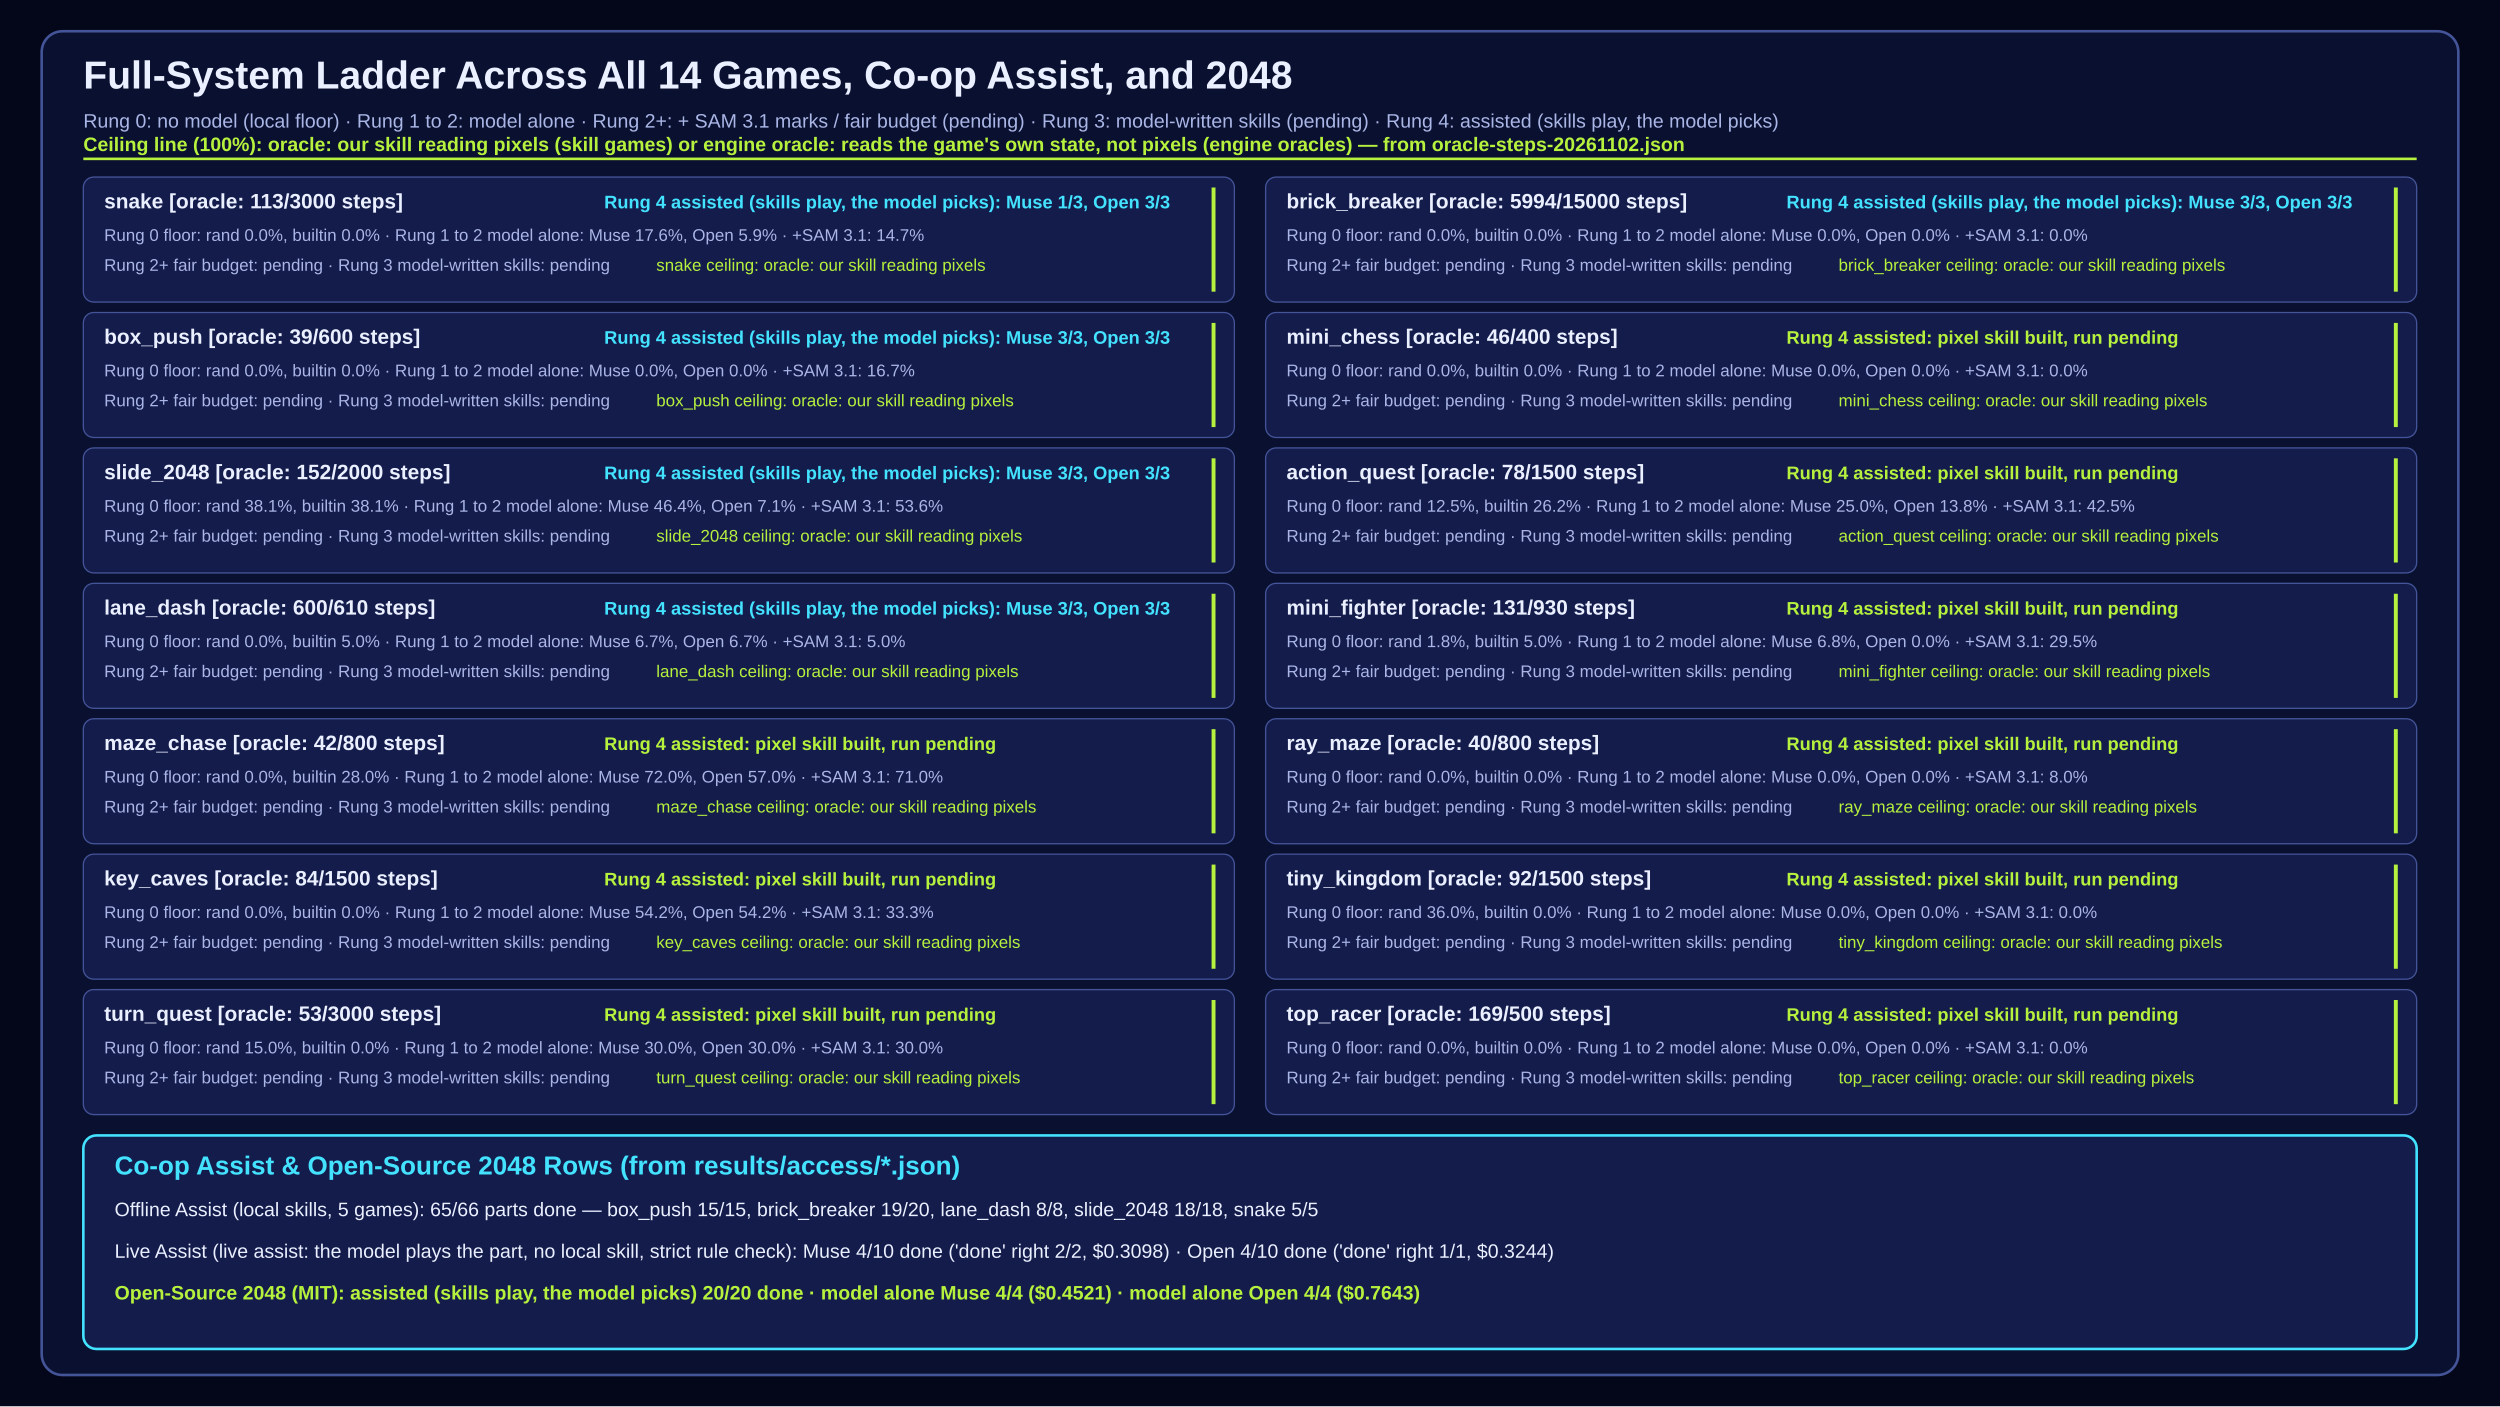
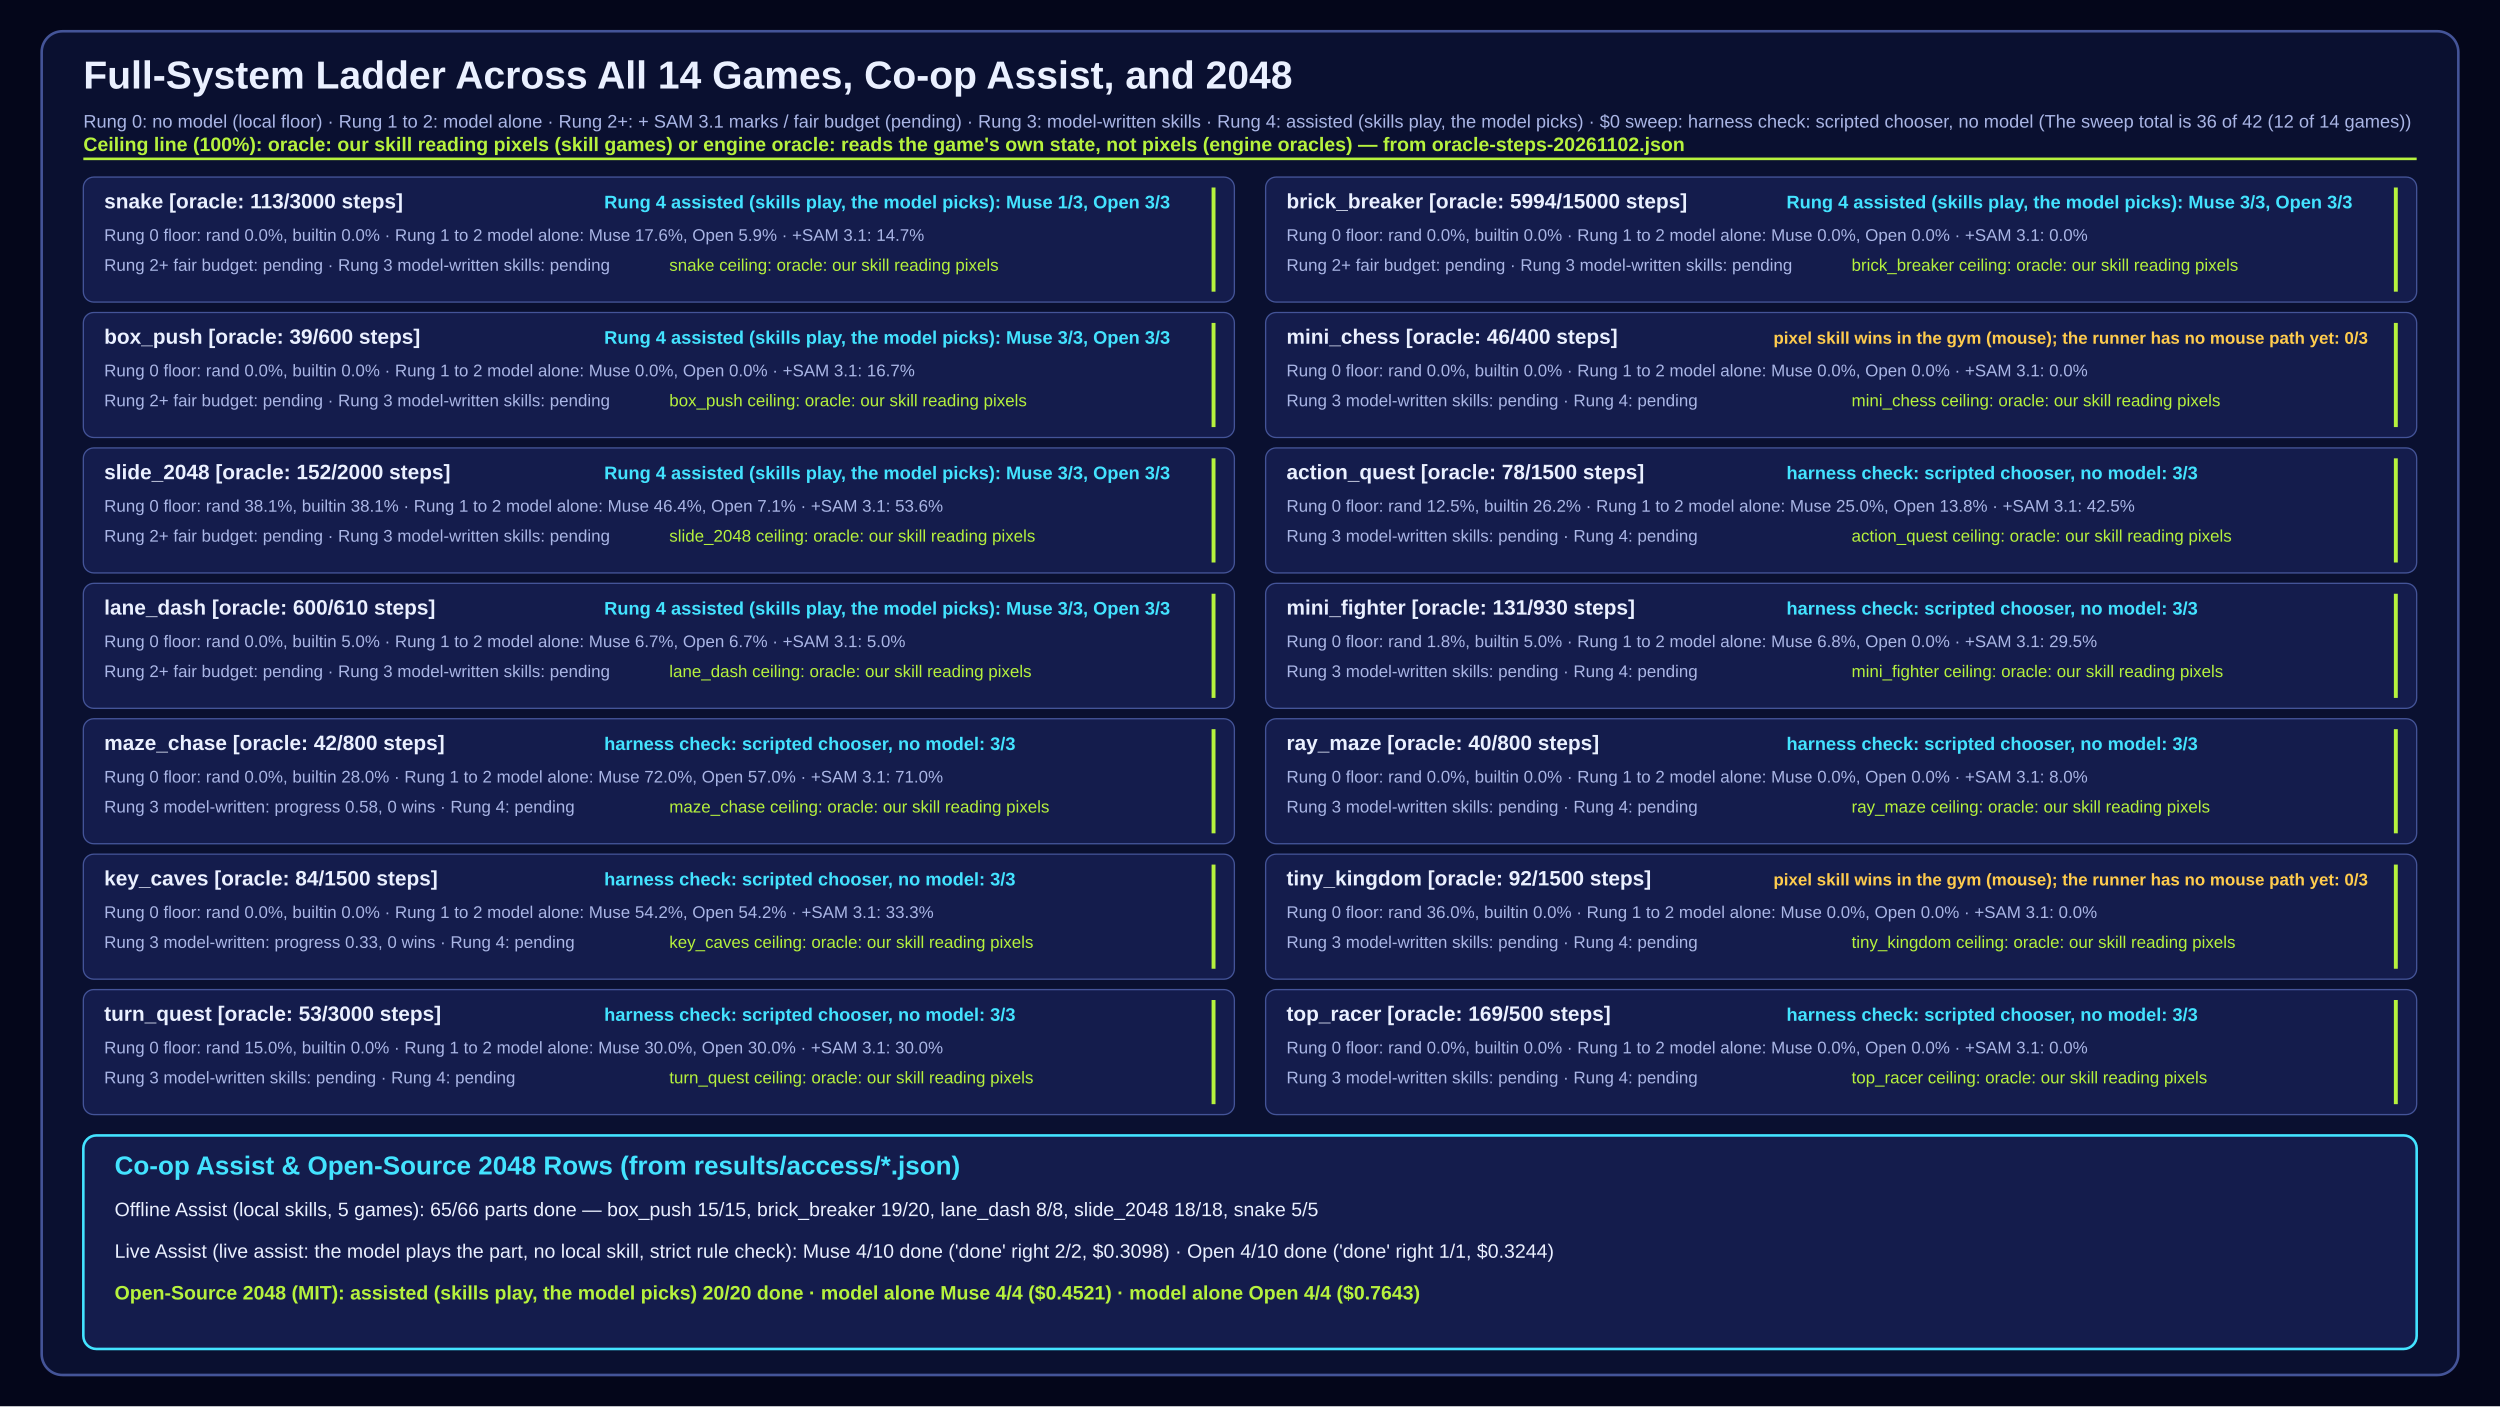
<svg xmlns="http://www.w3.org/2000/svg" viewBox="0 0 1920 1080" width="1920" height="1080">
  <rect x="0" y="0" width="1920" height="1080" fill="#04061a" />
  <rect x="32" y="24" width="1856" height="1032" fill="#0a1030" rx="16" ry="16" stroke="#445498" stroke-width="2" />
  <text x="64" y="68" fill="#eaf0ff" font-family="Segoe UI, Arial, sans-serif" font-size="30" font-weight="bold" text-anchor="start">Full-System Ladder Across All 14 Games, Co-op Assist, and 2048</text>
-   <text x="64" y="98" fill="#aab6e6" font-family="Segoe UI, Arial, sans-serif" font-size="15" font-weight="normal" text-anchor="start">Rung 0: no model (local floor) · Rung 1 to 2: model alone · Rung 2+: + SAM 3.1 marks / fair budget (pending) · Rung 3: model-written skills (pending) · Rung 4: assisted (skills play, the model picks)</text>
+   <text x="64" y="98" fill="#aab6e6" font-family="Segoe UI, Arial, sans-serif" font-size="14" font-weight="normal" text-anchor="start">Rung 0: no model (local floor) · Rung 1 to 2: model alone · Rung 2+: + SAM 3.1 marks / fair budget (pending) · Rung 3: model-written skills · Rung 4: assisted (skills play, the model picks) · $0 sweep: harness check: scripted chooser, no model (The sweep total is 36 of 42 (12 of 14 games))</text>
  <line x1="64" y1="122" x2="1856" y2="122" stroke="#b6f23d" stroke-width="2" />
  <text x="64" y="116" fill="#b6f23d" font-family="Segoe UI, Arial, sans-serif" font-size="15" font-weight="bold" text-anchor="start">Ceiling line (100%): oracle: our skill reading pixels (skill games) or engine oracle: reads the game's own state, not pixels (engine oracles) — from oracle-steps-20261102.json</text>
  <rect x="64" y="136" width="884" height="96" fill="#141c4c" rx="8" ry="8" stroke="#445498" stroke-width="1" />
  <text x="80" y="160" fill="#eaf0ff" font-family="Segoe UI, Arial, sans-serif" font-size="16" font-weight="bold" text-anchor="start">snake   [oracle: 113/3000 steps]</text>
  <text x="464" y="160" fill="#43e3ff" font-family="Segoe UI, Arial, sans-serif" font-size="14" font-weight="bold" text-anchor="start">Rung 4 assisted (skills play, the model picks): Muse 1/3, Open 3/3</text>
  <text x="80" y="185" fill="#aab6e6" font-family="Segoe UI, Arial, sans-serif" font-size="13" font-weight="normal" text-anchor="start">Rung 0 floor: rand 0.0%, builtin 0.0% · Rung 1 to 2 model alone: Muse 17.6%, Open 5.9% · +SAM 3.1: 14.7%</text>
  <text x="80" y="208" fill="#aab6e6" font-family="Segoe UI, Arial, sans-serif" font-size="13" font-weight="normal" text-anchor="start">Rung 2+ fair budget: pending · Rung 3 model-written skills: pending</text>
-   <text x="504" y="208" fill="#b6f23d" font-family="Segoe UI, Arial, sans-serif" font-size="13" font-weight="normal" text-anchor="start">snake ceiling: oracle: our skill reading pixels</text>
+   <text x="514" y="208" fill="#b6f23d" font-family="Segoe UI, Arial, sans-serif" font-size="13" font-weight="normal" text-anchor="start">snake ceiling: oracle: our skill reading pixels</text>
  <line x1="932" y1="144" x2="932" y2="224" stroke="#b6f23d" stroke-width="3" />
  <rect x="64" y="240" width="884" height="96" fill="#141c4c" rx="8" ry="8" stroke="#445498" stroke-width="1" />
  <text x="80" y="264" fill="#eaf0ff" font-family="Segoe UI, Arial, sans-serif" font-size="16" font-weight="bold" text-anchor="start">box_push   [oracle: 39/600 steps]</text>
  <text x="464" y="264" fill="#43e3ff" font-family="Segoe UI, Arial, sans-serif" font-size="14" font-weight="bold" text-anchor="start">Rung 4 assisted (skills play, the model picks): Muse 3/3, Open 3/3</text>
  <text x="80" y="289" fill="#aab6e6" font-family="Segoe UI, Arial, sans-serif" font-size="13" font-weight="normal" text-anchor="start">Rung 0 floor: rand 0.0%, builtin 0.0% · Rung 1 to 2 model alone: Muse 0.0%, Open 0.0% · +SAM 3.1: 16.7%</text>
  <text x="80" y="312" fill="#aab6e6" font-family="Segoe UI, Arial, sans-serif" font-size="13" font-weight="normal" text-anchor="start">Rung 2+ fair budget: pending · Rung 3 model-written skills: pending</text>
-   <text x="504" y="312" fill="#b6f23d" font-family="Segoe UI, Arial, sans-serif" font-size="13" font-weight="normal" text-anchor="start">box_push ceiling: oracle: our skill reading pixels</text>
+   <text x="514" y="312" fill="#b6f23d" font-family="Segoe UI, Arial, sans-serif" font-size="13" font-weight="normal" text-anchor="start">box_push ceiling: oracle: our skill reading pixels</text>
  <line x1="932" y1="248" x2="932" y2="328" stroke="#b6f23d" stroke-width="3" />
  <rect x="64" y="344" width="884" height="96" fill="#141c4c" rx="8" ry="8" stroke="#445498" stroke-width="1" />
  <text x="80" y="368" fill="#eaf0ff" font-family="Segoe UI, Arial, sans-serif" font-size="16" font-weight="bold" text-anchor="start">slide_2048   [oracle: 152/2000 steps]</text>
  <text x="464" y="368" fill="#43e3ff" font-family="Segoe UI, Arial, sans-serif" font-size="14" font-weight="bold" text-anchor="start">Rung 4 assisted (skills play, the model picks): Muse 3/3, Open 3/3</text>
  <text x="80" y="393" fill="#aab6e6" font-family="Segoe UI, Arial, sans-serif" font-size="13" font-weight="normal" text-anchor="start">Rung 0 floor: rand 38.1%, builtin 38.1% · Rung 1 to 2 model alone: Muse 46.4%, Open 7.1% · +SAM 3.1: 53.6%</text>
  <text x="80" y="416" fill="#aab6e6" font-family="Segoe UI, Arial, sans-serif" font-size="13" font-weight="normal" text-anchor="start">Rung 2+ fair budget: pending · Rung 3 model-written skills: pending</text>
-   <text x="504" y="416" fill="#b6f23d" font-family="Segoe UI, Arial, sans-serif" font-size="13" font-weight="normal" text-anchor="start">slide_2048 ceiling: oracle: our skill reading pixels</text>
+   <text x="514" y="416" fill="#b6f23d" font-family="Segoe UI, Arial, sans-serif" font-size="13" font-weight="normal" text-anchor="start">slide_2048 ceiling: oracle: our skill reading pixels</text>
  <line x1="932" y1="352" x2="932" y2="432" stroke="#b6f23d" stroke-width="3" />
  <rect x="64" y="448" width="884" height="96" fill="#141c4c" rx="8" ry="8" stroke="#445498" stroke-width="1" />
  <text x="80" y="472" fill="#eaf0ff" font-family="Segoe UI, Arial, sans-serif" font-size="16" font-weight="bold" text-anchor="start">lane_dash   [oracle: 600/610 steps]</text>
  <text x="464" y="472" fill="#43e3ff" font-family="Segoe UI, Arial, sans-serif" font-size="14" font-weight="bold" text-anchor="start">Rung 4 assisted (skills play, the model picks): Muse 3/3, Open 3/3</text>
  <text x="80" y="497" fill="#aab6e6" font-family="Segoe UI, Arial, sans-serif" font-size="13" font-weight="normal" text-anchor="start">Rung 0 floor: rand 0.0%, builtin 5.0% · Rung 1 to 2 model alone: Muse 6.7%, Open 6.7% · +SAM 3.1: 5.0%</text>
  <text x="80" y="520" fill="#aab6e6" font-family="Segoe UI, Arial, sans-serif" font-size="13" font-weight="normal" text-anchor="start">Rung 2+ fair budget: pending · Rung 3 model-written skills: pending</text>
-   <text x="504" y="520" fill="#b6f23d" font-family="Segoe UI, Arial, sans-serif" font-size="13" font-weight="normal" text-anchor="start">lane_dash ceiling: oracle: our skill reading pixels</text>
+   <text x="514" y="520" fill="#b6f23d" font-family="Segoe UI, Arial, sans-serif" font-size="13" font-weight="normal" text-anchor="start">lane_dash ceiling: oracle: our skill reading pixels</text>
  <line x1="932" y1="456" x2="932" y2="536" stroke="#b6f23d" stroke-width="3" />
  <rect x="64" y="552" width="884" height="96" fill="#141c4c" rx="8" ry="8" stroke="#445498" stroke-width="1" />
  <text x="80" y="576" fill="#eaf0ff" font-family="Segoe UI, Arial, sans-serif" font-size="16" font-weight="bold" text-anchor="start">maze_chase   [oracle: 42/800 steps]</text>
-   <text x="464" y="576" fill="#b6f23d" font-family="Segoe UI, Arial, sans-serif" font-size="14" font-weight="bold" text-anchor="start">Rung 4 assisted: pixel skill built, run pending</text>
+   <text x="464" y="576" fill="#43e3ff" font-family="Segoe UI, Arial, sans-serif" font-size="14" font-weight="bold" text-anchor="start">harness check: scripted chooser, no model: 3/3</text>
  <text x="80" y="601" fill="#aab6e6" font-family="Segoe UI, Arial, sans-serif" font-size="13" font-weight="normal" text-anchor="start">Rung 0 floor: rand 0.0%, builtin 28.0% · Rung 1 to 2 model alone: Muse 72.0%, Open 57.0% · +SAM 3.1: 71.0%</text>
-   <text x="80" y="624" fill="#aab6e6" font-family="Segoe UI, Arial, sans-serif" font-size="13" font-weight="normal" text-anchor="start">Rung 2+ fair budget: pending · Rung 3 model-written skills: pending</text>
-   <text x="504" y="624" fill="#b6f23d" font-family="Segoe UI, Arial, sans-serif" font-size="13" font-weight="normal" text-anchor="start">maze_chase ceiling: oracle: our skill reading pixels</text>
+   <text x="80" y="624" fill="#aab6e6" font-family="Segoe UI, Arial, sans-serif" font-size="13" font-weight="normal" text-anchor="start">Rung 3 model-written: progress 0.58, 0 wins · Rung 4: pending</text>
+   <text x="514" y="624" fill="#b6f23d" font-family="Segoe UI, Arial, sans-serif" font-size="13" font-weight="normal" text-anchor="start">maze_chase ceiling: oracle: our skill reading pixels</text>
  <line x1="932" y1="560" x2="932" y2="640" stroke="#b6f23d" stroke-width="3" />
  <rect x="64" y="656" width="884" height="96" fill="#141c4c" rx="8" ry="8" stroke="#445498" stroke-width="1" />
  <text x="80" y="680" fill="#eaf0ff" font-family="Segoe UI, Arial, sans-serif" font-size="16" font-weight="bold" text-anchor="start">key_caves   [oracle: 84/1500 steps]</text>
-   <text x="464" y="680" fill="#b6f23d" font-family="Segoe UI, Arial, sans-serif" font-size="14" font-weight="bold" text-anchor="start">Rung 4 assisted: pixel skill built, run pending</text>
+   <text x="464" y="680" fill="#43e3ff" font-family="Segoe UI, Arial, sans-serif" font-size="14" font-weight="bold" text-anchor="start">harness check: scripted chooser, no model: 3/3</text>
  <text x="80" y="705" fill="#aab6e6" font-family="Segoe UI, Arial, sans-serif" font-size="13" font-weight="normal" text-anchor="start">Rung 0 floor: rand 0.0%, builtin 0.0% · Rung 1 to 2 model alone: Muse 54.2%, Open 54.2% · +SAM 3.1: 33.3%</text>
-   <text x="80" y="728" fill="#aab6e6" font-family="Segoe UI, Arial, sans-serif" font-size="13" font-weight="normal" text-anchor="start">Rung 2+ fair budget: pending · Rung 3 model-written skills: pending</text>
-   <text x="504" y="728" fill="#b6f23d" font-family="Segoe UI, Arial, sans-serif" font-size="13" font-weight="normal" text-anchor="start">key_caves ceiling: oracle: our skill reading pixels</text>
+   <text x="80" y="728" fill="#aab6e6" font-family="Segoe UI, Arial, sans-serif" font-size="13" font-weight="normal" text-anchor="start">Rung 3 model-written: progress 0.33, 0 wins · Rung 4: pending</text>
+   <text x="514" y="728" fill="#b6f23d" font-family="Segoe UI, Arial, sans-serif" font-size="13" font-weight="normal" text-anchor="start">key_caves ceiling: oracle: our skill reading pixels</text>
  <line x1="932" y1="664" x2="932" y2="744" stroke="#b6f23d" stroke-width="3" />
  <rect x="64" y="760" width="884" height="96" fill="#141c4c" rx="8" ry="8" stroke="#445498" stroke-width="1" />
  <text x="80" y="784" fill="#eaf0ff" font-family="Segoe UI, Arial, sans-serif" font-size="16" font-weight="bold" text-anchor="start">turn_quest   [oracle: 53/3000 steps]</text>
-   <text x="464" y="784" fill="#b6f23d" font-family="Segoe UI, Arial, sans-serif" font-size="14" font-weight="bold" text-anchor="start">Rung 4 assisted: pixel skill built, run pending</text>
+   <text x="464" y="784" fill="#43e3ff" font-family="Segoe UI, Arial, sans-serif" font-size="14" font-weight="bold" text-anchor="start">harness check: scripted chooser, no model: 3/3</text>
  <text x="80" y="809" fill="#aab6e6" font-family="Segoe UI, Arial, sans-serif" font-size="13" font-weight="normal" text-anchor="start">Rung 0 floor: rand 15.0%, builtin 0.0% · Rung 1 to 2 model alone: Muse 30.0%, Open 30.0% · +SAM 3.1: 30.0%</text>
-   <text x="80" y="832" fill="#aab6e6" font-family="Segoe UI, Arial, sans-serif" font-size="13" font-weight="normal" text-anchor="start">Rung 2+ fair budget: pending · Rung 3 model-written skills: pending</text>
-   <text x="504" y="832" fill="#b6f23d" font-family="Segoe UI, Arial, sans-serif" font-size="13" font-weight="normal" text-anchor="start">turn_quest ceiling: oracle: our skill reading pixels</text>
+   <text x="80" y="832" fill="#aab6e6" font-family="Segoe UI, Arial, sans-serif" font-size="13" font-weight="normal" text-anchor="start">Rung 3 model-written skills: pending · Rung 4: pending</text>
+   <text x="514" y="832" fill="#b6f23d" font-family="Segoe UI, Arial, sans-serif" font-size="13" font-weight="normal" text-anchor="start">turn_quest ceiling: oracle: our skill reading pixels</text>
  <line x1="932" y1="768" x2="932" y2="848" stroke="#b6f23d" stroke-width="3" />
  <rect x="972" y="136" width="884" height="96" fill="#141c4c" rx="8" ry="8" stroke="#445498" stroke-width="1" />
  <text x="988" y="160" fill="#eaf0ff" font-family="Segoe UI, Arial, sans-serif" font-size="16" font-weight="bold" text-anchor="start">brick_breaker   [oracle: 5994/15000 steps]</text>
  <text x="1372" y="160" fill="#43e3ff" font-family="Segoe UI, Arial, sans-serif" font-size="14" font-weight="bold" text-anchor="start">Rung 4 assisted (skills play, the model picks): Muse 3/3, Open 3/3</text>
  <text x="988" y="185" fill="#aab6e6" font-family="Segoe UI, Arial, sans-serif" font-size="13" font-weight="normal" text-anchor="start">Rung 0 floor: rand 0.0%, builtin 0.0% · Rung 1 to 2 model alone: Muse 0.0%, Open 0.0% · +SAM 3.1: 0.0%</text>
  <text x="988" y="208" fill="#aab6e6" font-family="Segoe UI, Arial, sans-serif" font-size="13" font-weight="normal" text-anchor="start">Rung 2+ fair budget: pending · Rung 3 model-written skills: pending</text>
-   <text x="1412" y="208" fill="#b6f23d" font-family="Segoe UI, Arial, sans-serif" font-size="13" font-weight="normal" text-anchor="start">brick_breaker ceiling: oracle: our skill reading pixels</text>
+   <text x="1422" y="208" fill="#b6f23d" font-family="Segoe UI, Arial, sans-serif" font-size="13" font-weight="normal" text-anchor="start">brick_breaker ceiling: oracle: our skill reading pixels</text>
  <line x1="1840" y1="144" x2="1840" y2="224" stroke="#b6f23d" stroke-width="3" />
  <rect x="972" y="240" width="884" height="96" fill="#141c4c" rx="8" ry="8" stroke="#445498" stroke-width="1" />
  <text x="988" y="264" fill="#eaf0ff" font-family="Segoe UI, Arial, sans-serif" font-size="16" font-weight="bold" text-anchor="start">mini_chess   [oracle: 46/400 steps]</text>
-   <text x="1372" y="264" fill="#b6f23d" font-family="Segoe UI, Arial, sans-serif" font-size="14" font-weight="bold" text-anchor="start">Rung 4 assisted: pixel skill built, run pending</text>
+   <text x="1362" y="264" fill="#ffcc4d" font-family="Segoe UI, Arial, sans-serif" font-size="13" font-weight="bold" text-anchor="start">pixel skill wins in the gym (mouse); the runner has no mouse path yet: 0/3</text>
  <text x="988" y="289" fill="#aab6e6" font-family="Segoe UI, Arial, sans-serif" font-size="13" font-weight="normal" text-anchor="start">Rung 0 floor: rand 0.0%, builtin 0.0% · Rung 1 to 2 model alone: Muse 0.0%, Open 0.0% · +SAM 3.1: 0.0%</text>
-   <text x="988" y="312" fill="#aab6e6" font-family="Segoe UI, Arial, sans-serif" font-size="13" font-weight="normal" text-anchor="start">Rung 2+ fair budget: pending · Rung 3 model-written skills: pending</text>
-   <text x="1412" y="312" fill="#b6f23d" font-family="Segoe UI, Arial, sans-serif" font-size="13" font-weight="normal" text-anchor="start">mini_chess ceiling: oracle: our skill reading pixels</text>
+   <text x="988" y="312" fill="#aab6e6" font-family="Segoe UI, Arial, sans-serif" font-size="13" font-weight="normal" text-anchor="start">Rung 3 model-written skills: pending · Rung 4: pending</text>
+   <text x="1422" y="312" fill="#b6f23d" font-family="Segoe UI, Arial, sans-serif" font-size="13" font-weight="normal" text-anchor="start">mini_chess ceiling: oracle: our skill reading pixels</text>
  <line x1="1840" y1="248" x2="1840" y2="328" stroke="#b6f23d" stroke-width="3" />
  <rect x="972" y="344" width="884" height="96" fill="#141c4c" rx="8" ry="8" stroke="#445498" stroke-width="1" />
  <text x="988" y="368" fill="#eaf0ff" font-family="Segoe UI, Arial, sans-serif" font-size="16" font-weight="bold" text-anchor="start">action_quest   [oracle: 78/1500 steps]</text>
-   <text x="1372" y="368" fill="#b6f23d" font-family="Segoe UI, Arial, sans-serif" font-size="14" font-weight="bold" text-anchor="start">Rung 4 assisted: pixel skill built, run pending</text>
+   <text x="1372" y="368" fill="#43e3ff" font-family="Segoe UI, Arial, sans-serif" font-size="14" font-weight="bold" text-anchor="start">harness check: scripted chooser, no model: 3/3</text>
  <text x="988" y="393" fill="#aab6e6" font-family="Segoe UI, Arial, sans-serif" font-size="13" font-weight="normal" text-anchor="start">Rung 0 floor: rand 12.5%, builtin 26.2% · Rung 1 to 2 model alone: Muse 25.0%, Open 13.8% · +SAM 3.1: 42.5%</text>
-   <text x="988" y="416" fill="#aab6e6" font-family="Segoe UI, Arial, sans-serif" font-size="13" font-weight="normal" text-anchor="start">Rung 2+ fair budget: pending · Rung 3 model-written skills: pending</text>
-   <text x="1412" y="416" fill="#b6f23d" font-family="Segoe UI, Arial, sans-serif" font-size="13" font-weight="normal" text-anchor="start">action_quest ceiling: oracle: our skill reading pixels</text>
+   <text x="988" y="416" fill="#aab6e6" font-family="Segoe UI, Arial, sans-serif" font-size="13" font-weight="normal" text-anchor="start">Rung 3 model-written skills: pending · Rung 4: pending</text>
+   <text x="1422" y="416" fill="#b6f23d" font-family="Segoe UI, Arial, sans-serif" font-size="13" font-weight="normal" text-anchor="start">action_quest ceiling: oracle: our skill reading pixels</text>
  <line x1="1840" y1="352" x2="1840" y2="432" stroke="#b6f23d" stroke-width="3" />
  <rect x="972" y="448" width="884" height="96" fill="#141c4c" rx="8" ry="8" stroke="#445498" stroke-width="1" />
  <text x="988" y="472" fill="#eaf0ff" font-family="Segoe UI, Arial, sans-serif" font-size="16" font-weight="bold" text-anchor="start">mini_fighter   [oracle: 131/930 steps]</text>
-   <text x="1372" y="472" fill="#b6f23d" font-family="Segoe UI, Arial, sans-serif" font-size="14" font-weight="bold" text-anchor="start">Rung 4 assisted: pixel skill built, run pending</text>
+   <text x="1372" y="472" fill="#43e3ff" font-family="Segoe UI, Arial, sans-serif" font-size="14" font-weight="bold" text-anchor="start">harness check: scripted chooser, no model: 3/3</text>
  <text x="988" y="497" fill="#aab6e6" font-family="Segoe UI, Arial, sans-serif" font-size="13" font-weight="normal" text-anchor="start">Rung 0 floor: rand 1.8%, builtin 5.0% · Rung 1 to 2 model alone: Muse 6.8%, Open 0.0% · +SAM 3.1: 29.5%</text>
-   <text x="988" y="520" fill="#aab6e6" font-family="Segoe UI, Arial, sans-serif" font-size="13" font-weight="normal" text-anchor="start">Rung 2+ fair budget: pending · Rung 3 model-written skills: pending</text>
-   <text x="1412" y="520" fill="#b6f23d" font-family="Segoe UI, Arial, sans-serif" font-size="13" font-weight="normal" text-anchor="start">mini_fighter ceiling: oracle: our skill reading pixels</text>
+   <text x="988" y="520" fill="#aab6e6" font-family="Segoe UI, Arial, sans-serif" font-size="13" font-weight="normal" text-anchor="start">Rung 3 model-written skills: pending · Rung 4: pending</text>
+   <text x="1422" y="520" fill="#b6f23d" font-family="Segoe UI, Arial, sans-serif" font-size="13" font-weight="normal" text-anchor="start">mini_fighter ceiling: oracle: our skill reading pixels</text>
  <line x1="1840" y1="456" x2="1840" y2="536" stroke="#b6f23d" stroke-width="3" />
  <rect x="972" y="552" width="884" height="96" fill="#141c4c" rx="8" ry="8" stroke="#445498" stroke-width="1" />
  <text x="988" y="576" fill="#eaf0ff" font-family="Segoe UI, Arial, sans-serif" font-size="16" font-weight="bold" text-anchor="start">ray_maze   [oracle: 40/800 steps]</text>
-   <text x="1372" y="576" fill="#b6f23d" font-family="Segoe UI, Arial, sans-serif" font-size="14" font-weight="bold" text-anchor="start">Rung 4 assisted: pixel skill built, run pending</text>
+   <text x="1372" y="576" fill="#43e3ff" font-family="Segoe UI, Arial, sans-serif" font-size="14" font-weight="bold" text-anchor="start">harness check: scripted chooser, no model: 3/3</text>
  <text x="988" y="601" fill="#aab6e6" font-family="Segoe UI, Arial, sans-serif" font-size="13" font-weight="normal" text-anchor="start">Rung 0 floor: rand 0.0%, builtin 0.0% · Rung 1 to 2 model alone: Muse 0.0%, Open 0.0% · +SAM 3.1: 8.0%</text>
-   <text x="988" y="624" fill="#aab6e6" font-family="Segoe UI, Arial, sans-serif" font-size="13" font-weight="normal" text-anchor="start">Rung 2+ fair budget: pending · Rung 3 model-written skills: pending</text>
-   <text x="1412" y="624" fill="#b6f23d" font-family="Segoe UI, Arial, sans-serif" font-size="13" font-weight="normal" text-anchor="start">ray_maze ceiling: oracle: our skill reading pixels</text>
+   <text x="988" y="624" fill="#aab6e6" font-family="Segoe UI, Arial, sans-serif" font-size="13" font-weight="normal" text-anchor="start">Rung 3 model-written skills: pending · Rung 4: pending</text>
+   <text x="1422" y="624" fill="#b6f23d" font-family="Segoe UI, Arial, sans-serif" font-size="13" font-weight="normal" text-anchor="start">ray_maze ceiling: oracle: our skill reading pixels</text>
  <line x1="1840" y1="560" x2="1840" y2="640" stroke="#b6f23d" stroke-width="3" />
  <rect x="972" y="656" width="884" height="96" fill="#141c4c" rx="8" ry="8" stroke="#445498" stroke-width="1" />
  <text x="988" y="680" fill="#eaf0ff" font-family="Segoe UI, Arial, sans-serif" font-size="16" font-weight="bold" text-anchor="start">tiny_kingdom   [oracle: 92/1500 steps]</text>
-   <text x="1372" y="680" fill="#b6f23d" font-family="Segoe UI, Arial, sans-serif" font-size="14" font-weight="bold" text-anchor="start">Rung 4 assisted: pixel skill built, run pending</text>
+   <text x="1362" y="680" fill="#ffcc4d" font-family="Segoe UI, Arial, sans-serif" font-size="13" font-weight="bold" text-anchor="start">pixel skill wins in the gym (mouse); the runner has no mouse path yet: 0/3</text>
  <text x="988" y="705" fill="#aab6e6" font-family="Segoe UI, Arial, sans-serif" font-size="13" font-weight="normal" text-anchor="start">Rung 0 floor: rand 36.0%, builtin 0.0% · Rung 1 to 2 model alone: Muse 0.0%, Open 0.0% · +SAM 3.1: 0.0%</text>
-   <text x="988" y="728" fill="#aab6e6" font-family="Segoe UI, Arial, sans-serif" font-size="13" font-weight="normal" text-anchor="start">Rung 2+ fair budget: pending · Rung 3 model-written skills: pending</text>
-   <text x="1412" y="728" fill="#b6f23d" font-family="Segoe UI, Arial, sans-serif" font-size="13" font-weight="normal" text-anchor="start">tiny_kingdom ceiling: oracle: our skill reading pixels</text>
+   <text x="988" y="728" fill="#aab6e6" font-family="Segoe UI, Arial, sans-serif" font-size="13" font-weight="normal" text-anchor="start">Rung 3 model-written skills: pending · Rung 4: pending</text>
+   <text x="1422" y="728" fill="#b6f23d" font-family="Segoe UI, Arial, sans-serif" font-size="13" font-weight="normal" text-anchor="start">tiny_kingdom ceiling: oracle: our skill reading pixels</text>
  <line x1="1840" y1="664" x2="1840" y2="744" stroke="#b6f23d" stroke-width="3" />
  <rect x="972" y="760" width="884" height="96" fill="#141c4c" rx="8" ry="8" stroke="#445498" stroke-width="1" />
  <text x="988" y="784" fill="#eaf0ff" font-family="Segoe UI, Arial, sans-serif" font-size="16" font-weight="bold" text-anchor="start">top_racer   [oracle: 169/500 steps]</text>
-   <text x="1372" y="784" fill="#b6f23d" font-family="Segoe UI, Arial, sans-serif" font-size="14" font-weight="bold" text-anchor="start">Rung 4 assisted: pixel skill built, run pending</text>
+   <text x="1372" y="784" fill="#43e3ff" font-family="Segoe UI, Arial, sans-serif" font-size="14" font-weight="bold" text-anchor="start">harness check: scripted chooser, no model: 3/3</text>
  <text x="988" y="809" fill="#aab6e6" font-family="Segoe UI, Arial, sans-serif" font-size="13" font-weight="normal" text-anchor="start">Rung 0 floor: rand 0.0%, builtin 0.0% · Rung 1 to 2 model alone: Muse 0.0%, Open 0.0% · +SAM 3.1: 0.0%</text>
-   <text x="988" y="832" fill="#aab6e6" font-family="Segoe UI, Arial, sans-serif" font-size="13" font-weight="normal" text-anchor="start">Rung 2+ fair budget: pending · Rung 3 model-written skills: pending</text>
-   <text x="1412" y="832" fill="#b6f23d" font-family="Segoe UI, Arial, sans-serif" font-size="13" font-weight="normal" text-anchor="start">top_racer ceiling: oracle: our skill reading pixels</text>
+   <text x="988" y="832" fill="#aab6e6" font-family="Segoe UI, Arial, sans-serif" font-size="13" font-weight="normal" text-anchor="start">Rung 3 model-written skills: pending · Rung 4: pending</text>
+   <text x="1422" y="832" fill="#b6f23d" font-family="Segoe UI, Arial, sans-serif" font-size="13" font-weight="normal" text-anchor="start">top_racer ceiling: oracle: our skill reading pixels</text>
  <line x1="1840" y1="768" x2="1840" y2="848" stroke="#b6f23d" stroke-width="3" />
  <rect x="64" y="872" width="1792" height="164" fill="#141c4c" rx="10" ry="10" stroke="#43e3ff" stroke-width="2" />
  <text x="88" y="902" fill="#43e3ff" font-family="Segoe UI, Arial, sans-serif" font-size="20" font-weight="bold" text-anchor="start">Co-op Assist &amp; Open-Source 2048 Rows (from results/access/*.json)</text>
  <text x="88" y="934" fill="#eaf0ff" font-family="Segoe UI, Arial, sans-serif" font-size="15" font-weight="normal" text-anchor="start">Offline Assist (local skills, 5 games): 65/66 parts done — box_push 15/15, brick_breaker 19/20, lane_dash 8/8, slide_2048 18/18, snake 5/5</text>
  <text x="88" y="966" fill="#eaf0ff" font-family="Segoe UI, Arial, sans-serif" font-size="15" font-weight="normal" text-anchor="start">Live Assist (live assist: the model plays the part, no local skill, strict rule check): Muse 4/10 done ('done' right 2/2, $0.3098) · Open 4/10 done ('done' right 1/1, $0.3244)</text>
  <text x="88" y="998" fill="#b6f23d" font-family="Segoe UI, Arial, sans-serif" font-size="15" font-weight="bold" text-anchor="start">Open-Source 2048 (MIT): assisted (skills play, the model picks) 20/20 done · model alone Muse 4/4 ($0.4521) · model alone Open 4/4 ($0.7643)</text>
</svg>
